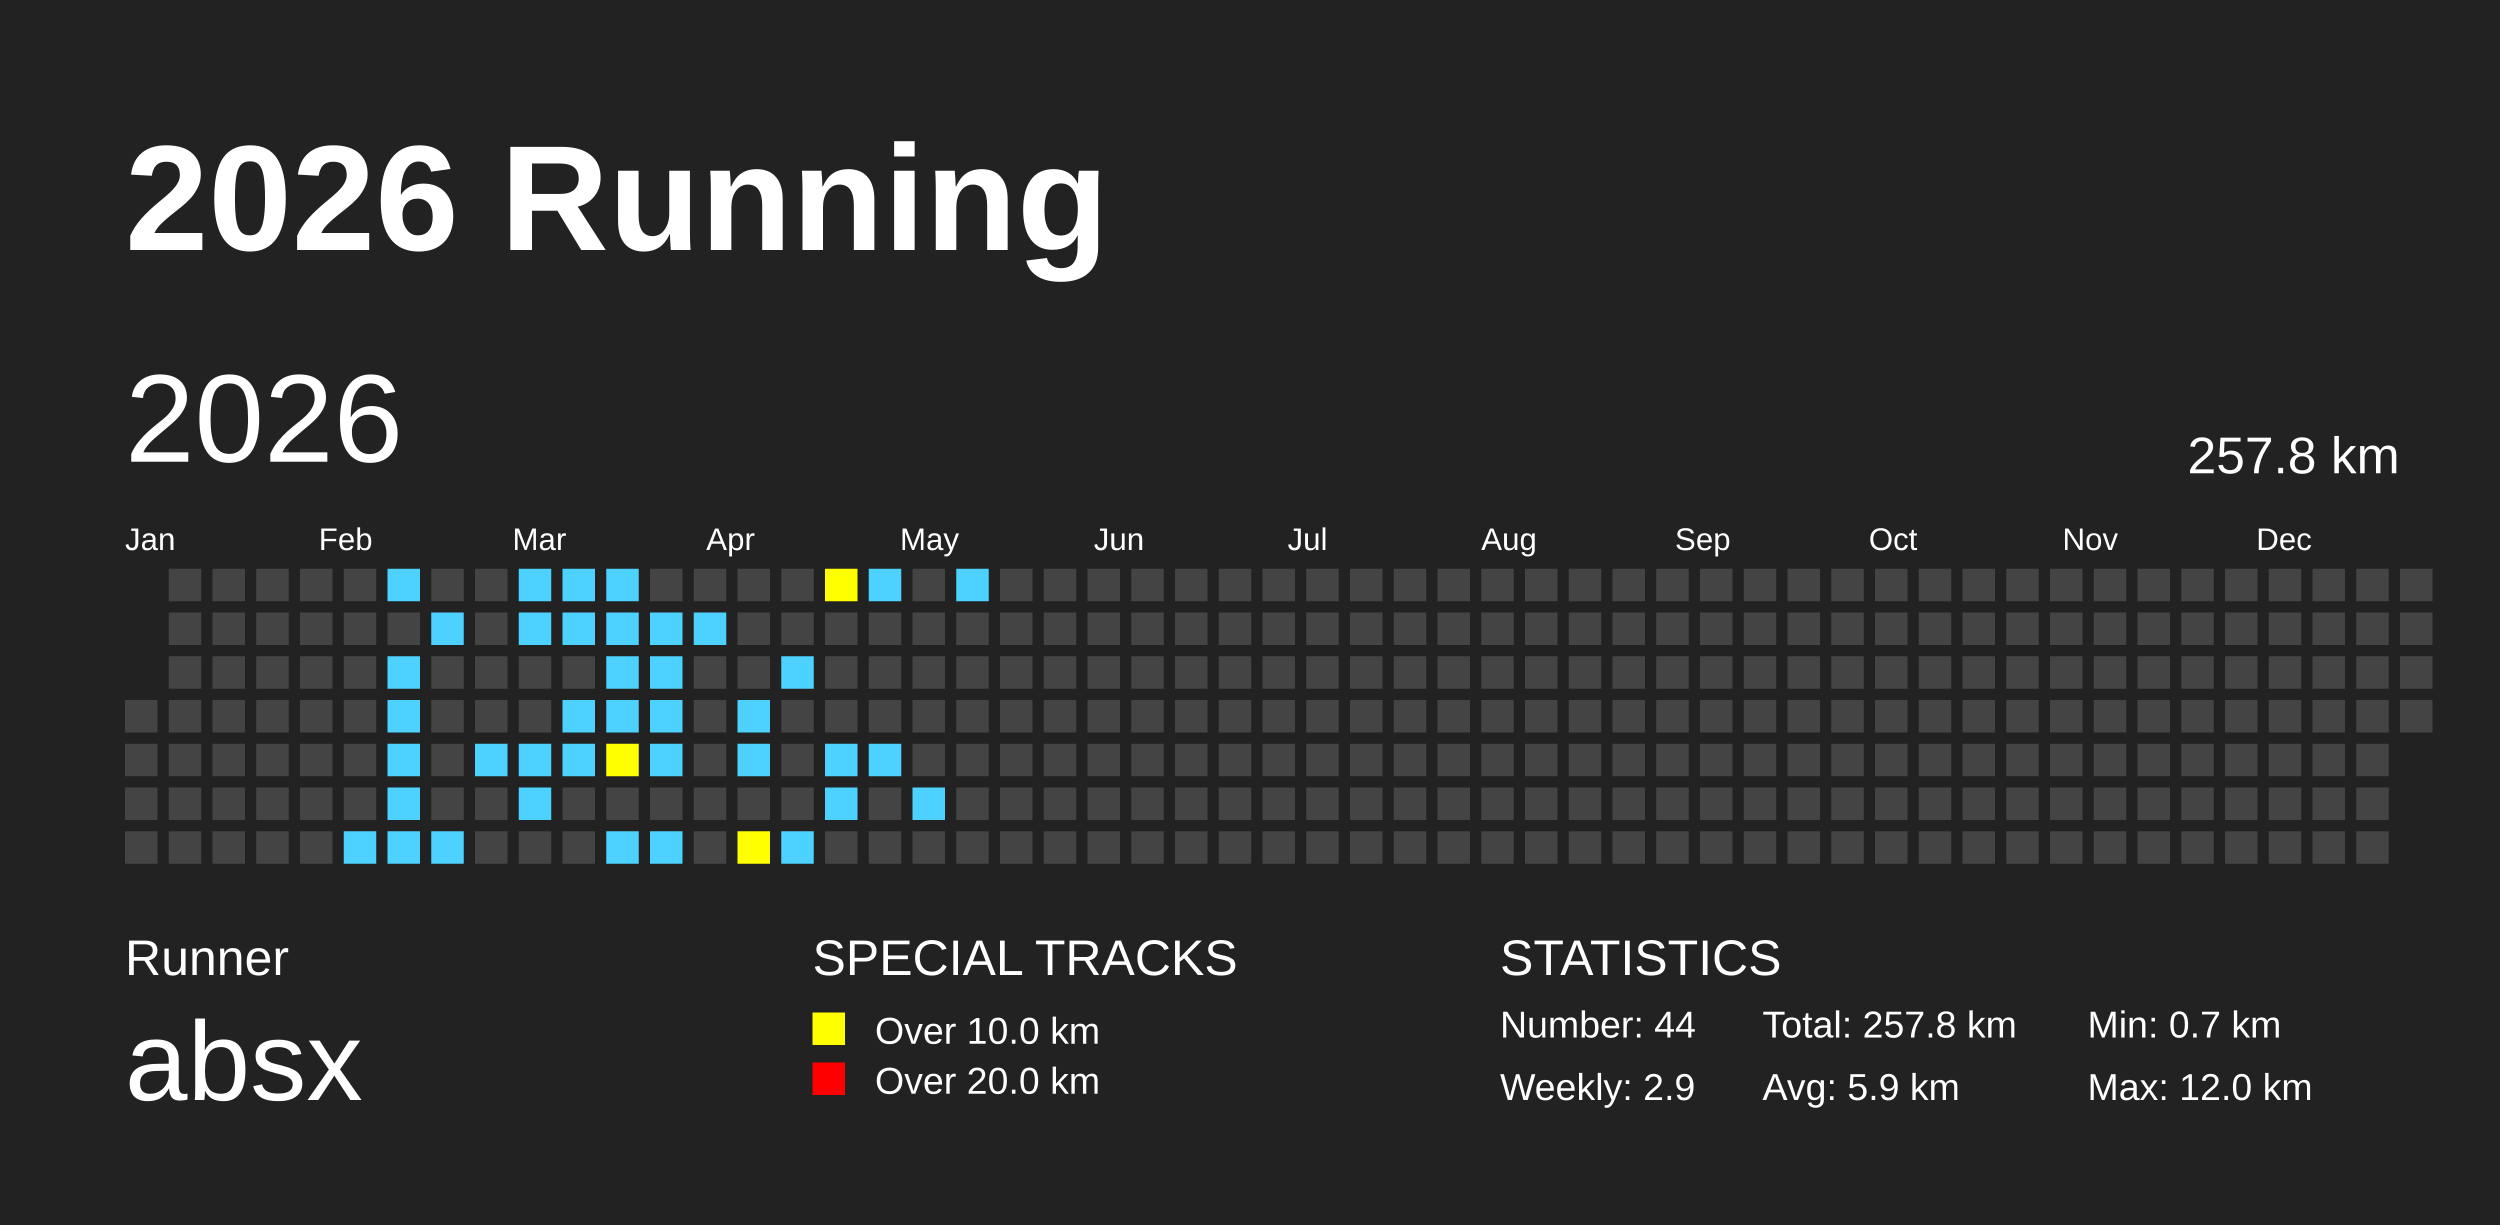
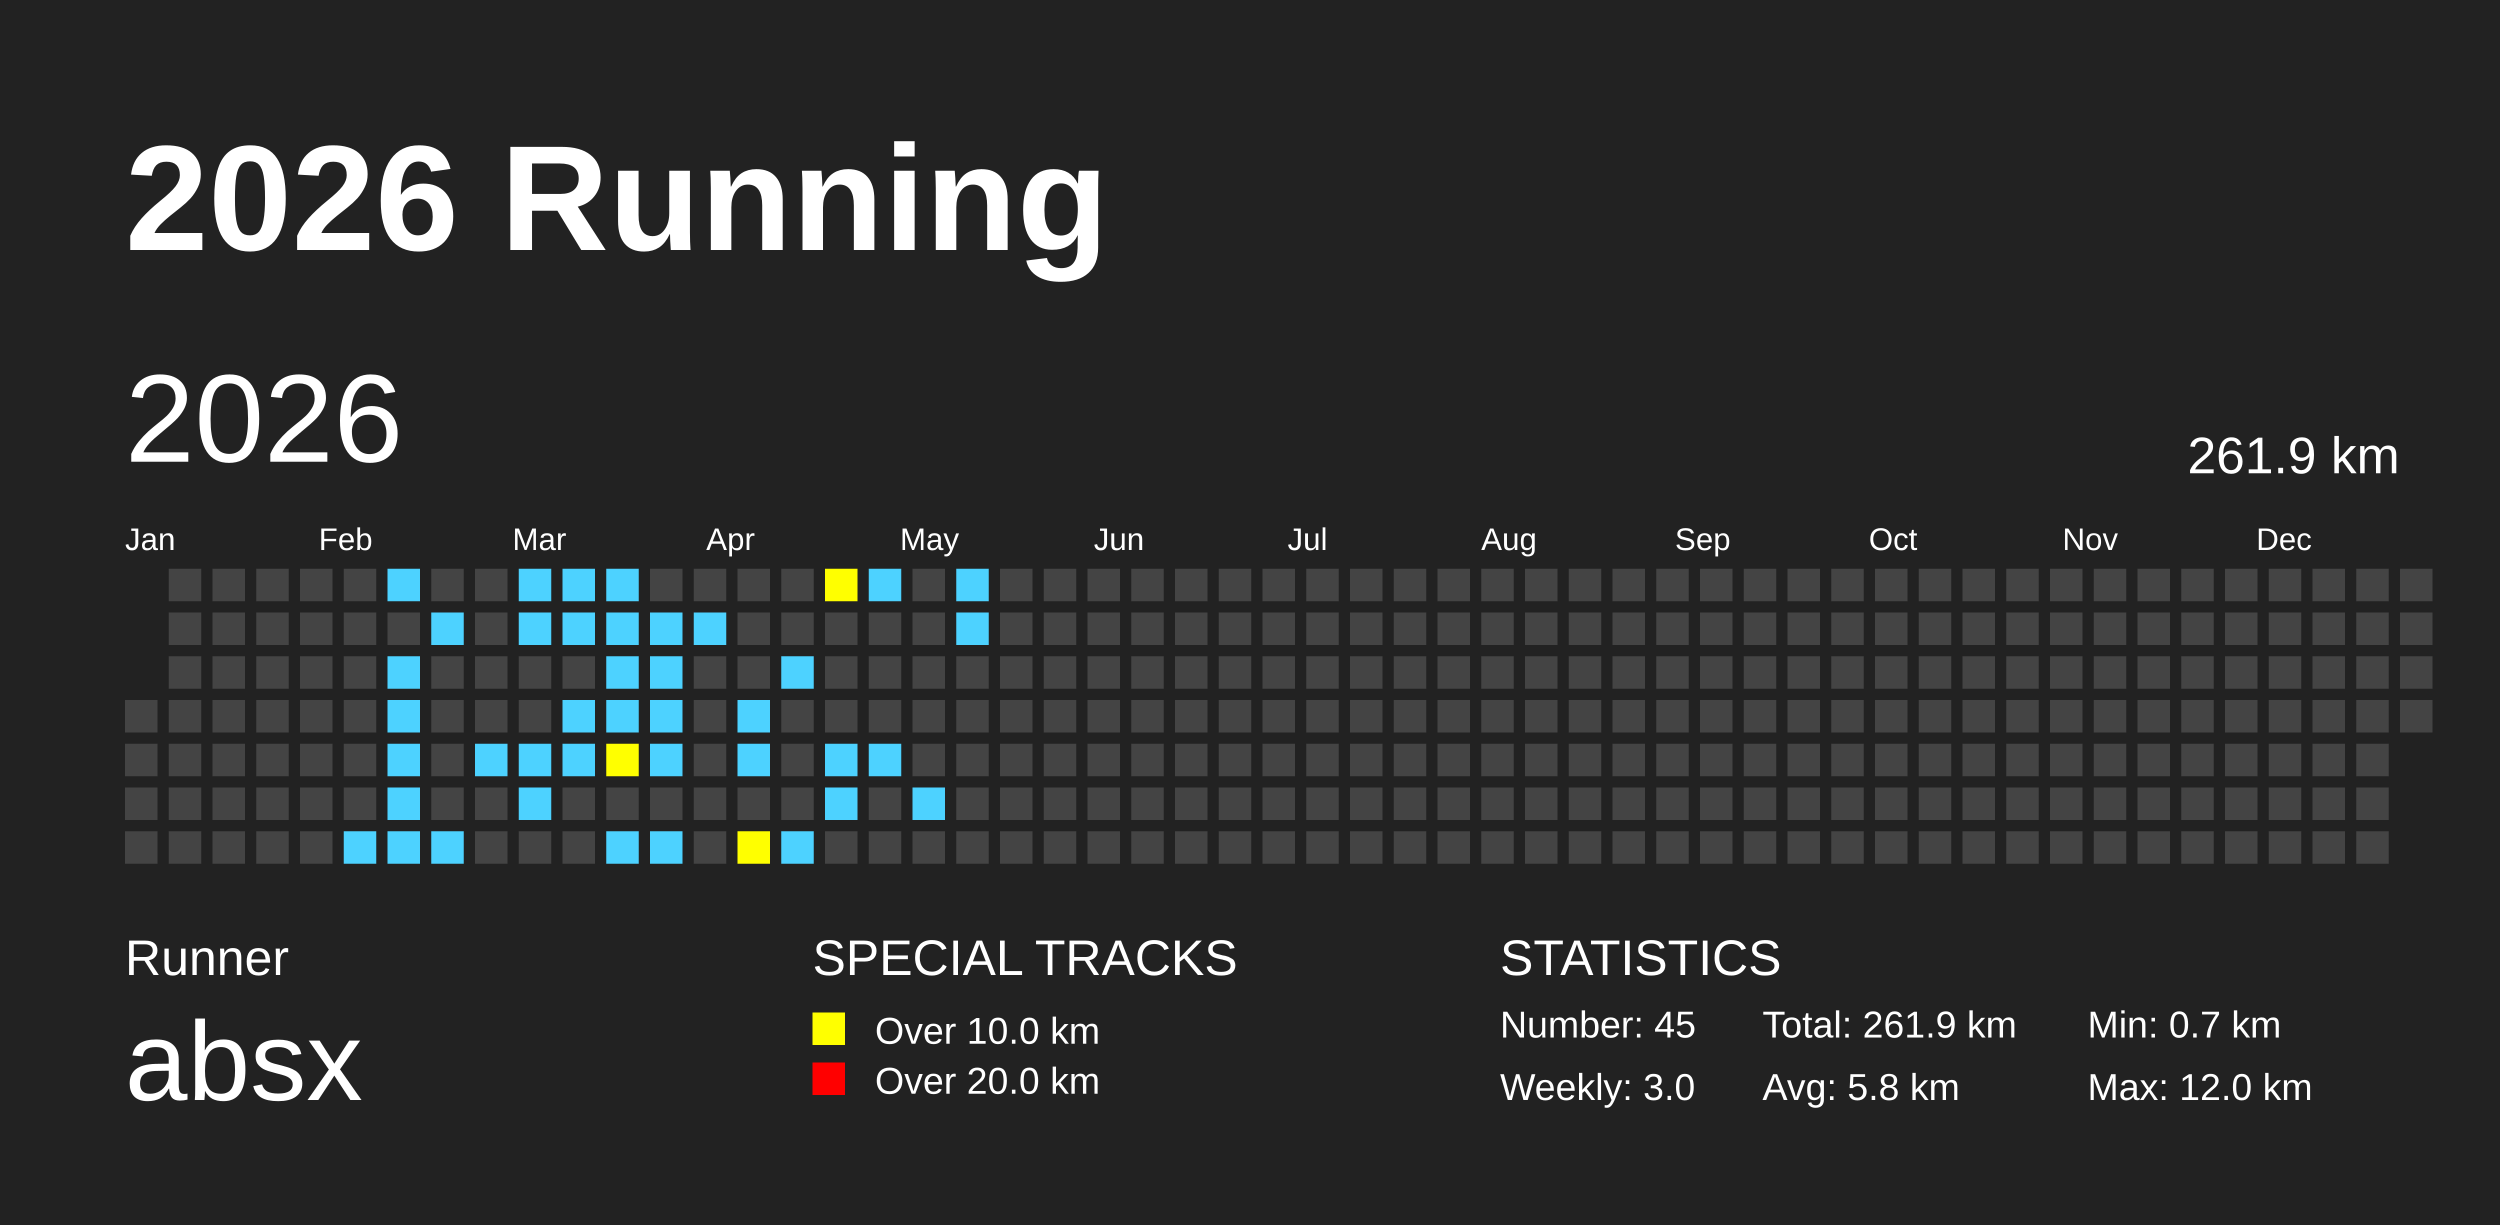
<svg xmlns="http://www.w3.org/2000/svg" baseProfile="full" height="98mm" version="1.1" viewBox="0,0,200,98" width="200mm">
  <defs />
  <rect fill="#222222" height="98" width="200" x="0" y="0" />
  <text fill="#FFFFFF" style="font-size:12px; font-family:Arial; font-weight:bold;" x="10" y="20">2026 Running</text>
  <text fill="#FFFFFF" style="font-size:4px; font-family:Arial" x="10" y="78">Runner</text>
  <text fill="#FFFFFF" style="font-size:9px; font-family:Arial" x="10" y="88">absx</text>
  <text fill="#FFFFFF" style="font-size:4px; font-family:Arial" x="65" y="78">SPECIAL TRACKS</text>
  <rect fill="yellow" height="2.6" width="2.6" x="65" y="81" />
  <text fill="#FFFFFF" style="font-size:3px; font-family:Arial" x="70" y="83.5">Over 10.0 km</text>
  <rect fill="red" height="2.6" width="2.6" x="65" y="85" />
  <text fill="#FFFFFF" style="font-size:3px; font-family:Arial" x="70" y="87.5">Over 20.0 km</text>
  <text fill="#FFFFFF" style="font-size:4px; font-family:Arial" x="120" y="78">STATISTICS</text>
-   <text fill="#FFFFFF" style="font-size:3px; font-family:Arial" x="120" y="83">Number: 44</text>
-   <text fill="#FFFFFF" style="font-size:3px; font-family:Arial" x="120" y="88">Weekly: 2.9</text>
-   <text fill="#FFFFFF" style="font-size:3px; font-family:Arial" x="141" y="83">Total: 257.8 km</text>
-   <text fill="#FFFFFF" style="font-size:3px; font-family:Arial" x="141" y="88">Avg: 5.9 km</text>
+   <text fill="#FFFFFF" style="font-size:3px; font-family:Arial" x="120" y="83">Number: 45</text>
+   <text fill="#FFFFFF" style="font-size:3px; font-family:Arial" x="120" y="88">Weekly: 3.0</text>
+   <text fill="#FFFFFF" style="font-size:3px; font-family:Arial" x="141" y="83">Total: 261.9 km</text>
+   <text fill="#FFFFFF" style="font-size:3px; font-family:Arial" x="141" y="88">Avg: 5.8 km</text>
  <text fill="#FFFFFF" style="font-size:3px; font-family:Arial" x="167" y="83">Min: 0.7 km</text>
  <text fill="#FFFFFF" style="font-size:3px; font-family:Arial" x="167" y="88">Max: 12.0 km</text>
  <text dominant-baseline="hanging" fill="#FFFFFF" style="font-size:10.0px; font-family:Arial;" x="10" y="30">2026</text>
-   <text dominant-baseline="hanging" fill="#FFFFFF" style="font-size:4.125px; font-family:Arial;" x="175" y="35">257.8 km</text>
+   <text dominant-baseline="hanging" fill="#FFFFFF" style="font-size:4.125px; font-family:Arial;" x="175" y="35">261.9 km</text>
  <text fill="#FFFFFF" style="font-size:2.5px; font-family:Arial" x="10.0" y="44">Jan</text>
  <text fill="#FFFFFF" style="font-size:2.5px; font-family:Arial" x="25.5" y="44">Feb</text>
  <text fill="#FFFFFF" style="font-size:2.5px; font-family:Arial" x="41.0" y="44">Mar</text>
  <text fill="#FFFFFF" style="font-size:2.5px; font-family:Arial" x="56.5" y="44">Apr</text>
  <text fill="#FFFFFF" style="font-size:2.5px; font-family:Arial" x="72.0" y="44">May</text>
  <text fill="#FFFFFF" style="font-size:2.5px; font-family:Arial" x="87.5" y="44">Jun</text>
  <text fill="#FFFFFF" style="font-size:2.5px; font-family:Arial" x="103.0" y="44">Jul</text>
  <text fill="#FFFFFF" style="font-size:2.5px; font-family:Arial" x="118.5" y="44">Aug</text>
  <text fill="#FFFFFF" style="font-size:2.5px; font-family:Arial" x="134.0" y="44">Sep</text>
  <text fill="#FFFFFF" style="font-size:2.5px; font-family:Arial" x="149.5" y="44">Oct</text>
  <text fill="#FFFFFF" style="font-size:2.5px; font-family:Arial" x="165.0" y="44">Nov</text>
  <text fill="#FFFFFF" style="font-size:2.5px; font-family:Arial" x="180.5" y="44">Dec</text>
  <rect fill="#444444" height="2.6" width="2.6" x="10.0" y="56.0" />
  <rect fill="#444444" height="2.6" width="2.6" x="10.0" y="59.5" />
  <rect fill="#444444" height="2.6" width="2.6" x="10.0" y="63.0" />
  <rect fill="#444444" height="2.6" width="2.6" x="10.0" y="66.5" />
  <rect fill="#444444" height="2.6" width="2.6" x="13.5" y="45.5" />
  <rect fill="#444444" height="2.6" width="2.6" x="13.5" y="49.0" />
  <rect fill="#444444" height="2.6" width="2.6" x="13.5" y="52.5" />
  <rect fill="#444444" height="2.6" width="2.6" x="13.5" y="56.0" />
  <rect fill="#444444" height="2.6" width="2.6" x="13.5" y="59.5" />
  <rect fill="#444444" height="2.6" width="2.6" x="13.5" y="63.0" />
  <rect fill="#444444" height="2.6" width="2.6" x="13.5" y="66.5" />
  <rect fill="#444444" height="2.6" width="2.6" x="17.0" y="45.5" />
  <rect fill="#444444" height="2.6" width="2.6" x="17.0" y="49.0" />
  <rect fill="#444444" height="2.6" width="2.6" x="17.0" y="52.5" />
  <rect fill="#444444" height="2.6" width="2.6" x="17.0" y="56.0" />
  <rect fill="#444444" height="2.6" width="2.6" x="17.0" y="59.5" />
  <rect fill="#444444" height="2.6" width="2.6" x="17.0" y="63.0" />
  <rect fill="#444444" height="2.6" width="2.6" x="17.0" y="66.5" />
  <rect fill="#444444" height="2.6" width="2.6" x="20.5" y="45.5" />
  <rect fill="#444444" height="2.6" width="2.6" x="20.5" y="49.0" />
  <rect fill="#444444" height="2.6" width="2.6" x="20.5" y="52.5" />
  <rect fill="#444444" height="2.6" width="2.6" x="20.5" y="56.0" />
  <rect fill="#444444" height="2.6" width="2.6" x="20.5" y="59.5" />
  <rect fill="#444444" height="2.6" width="2.6" x="20.5" y="63.0" />
  <rect fill="#444444" height="2.6" width="2.6" x="20.5" y="66.5" />
  <rect fill="#444444" height="2.6" width="2.6" x="24.0" y="45.5" />
  <rect fill="#444444" height="2.6" width="2.6" x="24.0" y="49.0" />
  <rect fill="#444444" height="2.6" width="2.6" x="24.0" y="52.5" />
  <rect fill="#444444" height="2.6" width="2.6" x="24.0" y="56.0" />
  <rect fill="#444444" height="2.6" width="2.6" x="24.0" y="59.5" />
  <rect fill="#444444" height="2.6" width="2.6" x="24.0" y="63.0" />
  <rect fill="#444444" height="2.6" width="2.6" x="24.0" y="66.5" />
  <rect fill="#444444" height="2.6" width="2.6" x="27.5" y="45.5" />
  <rect fill="#444444" height="2.6" width="2.6" x="27.5" y="49.0" />
  <rect fill="#444444" height="2.6" width="2.6" x="27.5" y="52.5" />
  <rect fill="#444444" height="2.6" width="2.6" x="27.5" y="56.0" />
  <rect fill="#444444" height="2.6" width="2.6" x="27.5" y="59.5" />
  <rect fill="#444444" height="2.6" width="2.6" x="27.5" y="63.0" />
  <rect fill="#4DD2FF" height="2.6" width="2.6" x="27.5" y="66.5" />
  <rect fill="#4DD2FF" height="2.6" width="2.6" x="31.0" y="45.5" />
  <rect fill="#444444" height="2.6" width="2.6" x="31.0" y="49.0" />
  <rect fill="#4DD2FF" height="2.6" width="2.6" x="31.0" y="52.5" />
  <rect fill="#4DD2FF" height="2.6" width="2.6" x="31.0" y="56.0" />
  <rect fill="#4DD2FF" height="2.6" width="2.6" x="31.0" y="59.5" />
  <rect fill="#4DD2FF" height="2.6" width="2.6" x="31.0" y="63.0" />
  <rect fill="#4DD2FF" height="2.6" width="2.6" x="31.0" y="66.5" />
  <rect fill="#444444" height="2.6" width="2.6" x="34.5" y="45.5" />
  <rect fill="#4DD2FF" height="2.6" width="2.6" x="34.5" y="49.0" />
  <rect fill="#444444" height="2.6" width="2.6" x="34.5" y="52.5" />
  <rect fill="#444444" height="2.6" width="2.6" x="34.5" y="56.0" />
  <rect fill="#444444" height="2.6" width="2.6" x="34.5" y="59.5" />
  <rect fill="#444444" height="2.6" width="2.6" x="34.5" y="63.0" />
  <rect fill="#4DD2FF" height="2.6" width="2.6" x="34.5" y="66.5" />
  <rect fill="#444444" height="2.6" width="2.6" x="38.0" y="45.5" />
  <rect fill="#444444" height="2.6" width="2.6" x="38.0" y="49.0" />
  <rect fill="#444444" height="2.6" width="2.6" x="38.0" y="52.5" />
  <rect fill="#444444" height="2.6" width="2.6" x="38.0" y="56.0" />
  <rect fill="#4DD2FF" height="2.6" width="2.6" x="38.0" y="59.5" />
  <rect fill="#444444" height="2.6" width="2.6" x="38.0" y="63.0" />
  <rect fill="#444444" height="2.6" width="2.6" x="38.0" y="66.5" />
  <rect fill="#4DD2FF" height="2.6" width="2.6" x="41.5" y="45.5" />
  <rect fill="#4DD2FF" height="2.6" width="2.6" x="41.5" y="49.0" />
  <rect fill="#444444" height="2.6" width="2.6" x="41.5" y="52.5" />
  <rect fill="#444444" height="2.6" width="2.6" x="41.5" y="56.0" />
  <rect fill="#4DD2FF" height="2.6" width="2.6" x="41.5" y="59.5" />
  <rect fill="#4DD2FF" height="2.6" width="2.6" x="41.5" y="63.0" />
  <rect fill="#444444" height="2.6" width="2.6" x="41.5" y="66.5" />
  <rect fill="#4DD2FF" height="2.6" width="2.6" x="45.0" y="45.5" />
  <rect fill="#4DD2FF" height="2.6" width="2.6" x="45.0" y="49.0" />
  <rect fill="#444444" height="2.6" width="2.6" x="45.0" y="52.5" />
  <rect fill="#4DD2FF" height="2.6" width="2.6" x="45.0" y="56.0" />
  <rect fill="#4DD2FF" height="2.6" width="2.6" x="45.0" y="59.5" />
  <rect fill="#444444" height="2.6" width="2.6" x="45.0" y="63.0" />
  <rect fill="#444444" height="2.6" width="2.6" x="45.0" y="66.5" />
  <rect fill="#4DD2FF" height="2.6" width="2.6" x="48.5" y="45.5" />
  <rect fill="#4DD2FF" height="2.6" width="2.6" x="48.5" y="49.0" />
  <rect fill="#4DD2FF" height="2.6" width="2.6" x="48.5" y="52.5" />
  <rect fill="#4DD2FF" height="2.6" width="2.6" x="48.5" y="56.0" />
  <rect fill="yellow" height="2.6" width="2.6" x="48.5" y="59.5" />
  <rect fill="#444444" height="2.6" width="2.6" x="48.5" y="63.0" />
  <rect fill="#4DD2FF" height="2.6" width="2.6" x="48.5" y="66.5" />
  <rect fill="#444444" height="2.6" width="2.6" x="52.0" y="45.5" />
  <rect fill="#4DD2FF" height="2.6" width="2.6" x="52.0" y="49.0" />
  <rect fill="#4DD2FF" height="2.6" width="2.6" x="52.0" y="52.5" />
  <rect fill="#4DD2FF" height="2.6" width="2.6" x="52.0" y="56.0" />
  <rect fill="#4DD2FF" height="2.6" width="2.6" x="52.0" y="59.5" />
  <rect fill="#444444" height="2.6" width="2.6" x="52.0" y="63.0" />
  <rect fill="#4DD2FF" height="2.6" width="2.6" x="52.0" y="66.5" />
  <rect fill="#444444" height="2.6" width="2.6" x="55.5" y="45.5" />
  <rect fill="#4DD2FF" height="2.6" width="2.6" x="55.5" y="49.0" />
  <rect fill="#444444" height="2.6" width="2.6" x="55.5" y="52.5" />
  <rect fill="#444444" height="2.6" width="2.6" x="55.5" y="56.0" />
  <rect fill="#444444" height="2.6" width="2.6" x="55.5" y="59.5" />
  <rect fill="#444444" height="2.6" width="2.6" x="55.5" y="63.0" />
  <rect fill="#444444" height="2.6" width="2.6" x="55.5" y="66.5" />
  <rect fill="#444444" height="2.6" width="2.6" x="59.0" y="45.5" />
  <rect fill="#444444" height="2.6" width="2.6" x="59.0" y="49.0" />
  <rect fill="#444444" height="2.6" width="2.6" x="59.0" y="52.5" />
  <rect fill="#4DD2FF" height="2.6" width="2.6" x="59.0" y="56.0" />
  <rect fill="#4DD2FF" height="2.6" width="2.6" x="59.0" y="59.5" />
  <rect fill="#444444" height="2.6" width="2.6" x="59.0" y="63.0" />
  <rect fill="yellow" height="2.6" width="2.6" x="59.0" y="66.5" />
  <rect fill="#444444" height="2.6" width="2.6" x="62.5" y="45.5" />
  <rect fill="#444444" height="2.6" width="2.6" x="62.5" y="49.0" />
  <rect fill="#4DD2FF" height="2.6" width="2.6" x="62.5" y="52.5" />
  <rect fill="#444444" height="2.6" width="2.6" x="62.5" y="56.0" />
  <rect fill="#444444" height="2.6" width="2.6" x="62.5" y="59.5" />
  <rect fill="#444444" height="2.6" width="2.6" x="62.5" y="63.0" />
  <rect fill="#4DD2FF" height="2.6" width="2.6" x="62.5" y="66.5" />
  <rect fill="yellow" height="2.6" width="2.6" x="66.0" y="45.5" />
  <rect fill="#444444" height="2.6" width="2.6" x="66.0" y="49.0" />
  <rect fill="#444444" height="2.6" width="2.6" x="66.0" y="52.5" />
  <rect fill="#444444" height="2.6" width="2.6" x="66.0" y="56.0" />
  <rect fill="#4DD2FF" height="2.6" width="2.6" x="66.0" y="59.5" />
  <rect fill="#4DD2FF" height="2.6" width="2.6" x="66.0" y="63.0" />
  <rect fill="#444444" height="2.6" width="2.6" x="66.0" y="66.5" />
  <rect fill="#4DD2FF" height="2.6" width="2.6" x="69.5" y="45.5" />
  <rect fill="#444444" height="2.6" width="2.6" x="69.5" y="49.0" />
  <rect fill="#444444" height="2.6" width="2.6" x="69.5" y="52.5" />
  <rect fill="#444444" height="2.6" width="2.6" x="69.5" y="56.0" />
  <rect fill="#4DD2FF" height="2.6" width="2.6" x="69.5" y="59.5" />
  <rect fill="#444444" height="2.6" width="2.6" x="69.5" y="63.0" />
  <rect fill="#444444" height="2.6" width="2.6" x="69.5" y="66.5" />
  <rect fill="#444444" height="2.6" width="2.6" x="73.0" y="45.5" />
  <rect fill="#444444" height="2.6" width="2.6" x="73.0" y="49.0" />
  <rect fill="#444444" height="2.6" width="2.6" x="73.0" y="52.5" />
  <rect fill="#444444" height="2.6" width="2.6" x="73.0" y="56.0" />
  <rect fill="#444444" height="2.6" width="2.6" x="73.0" y="59.5" />
  <rect fill="#4DD2FF" height="2.6" width="2.6" x="73.0" y="63.0" />
  <rect fill="#444444" height="2.6" width="2.6" x="73.0" y="66.5" />
  <rect fill="#4DD2FF" height="2.6" width="2.6" x="76.5" y="45.5" />
-   <rect fill="#444444" height="2.6" width="2.6" x="76.5" y="49.0" />
+   <rect fill="#4DD2FF" height="2.6" width="2.6" x="76.5" y="49.0" />
  <rect fill="#444444" height="2.6" width="2.6" x="76.5" y="52.5" />
  <rect fill="#444444" height="2.6" width="2.6" x="76.5" y="56.0" />
  <rect fill="#444444" height="2.6" width="2.6" x="76.5" y="59.5" />
  <rect fill="#444444" height="2.6" width="2.6" x="76.5" y="63.0" />
  <rect fill="#444444" height="2.6" width="2.6" x="76.5" y="66.5" />
  <rect fill="#444444" height="2.6" width="2.6" x="80.0" y="45.5" />
  <rect fill="#444444" height="2.6" width="2.6" x="80.0" y="49.0" />
  <rect fill="#444444" height="2.6" width="2.6" x="80.0" y="52.5" />
  <rect fill="#444444" height="2.6" width="2.6" x="80.0" y="56.0" />
  <rect fill="#444444" height="2.6" width="2.6" x="80.0" y="59.5" />
  <rect fill="#444444" height="2.6" width="2.6" x="80.0" y="63.0" />
  <rect fill="#444444" height="2.6" width="2.6" x="80.0" y="66.5" />
  <rect fill="#444444" height="2.6" width="2.6" x="83.5" y="45.5" />
  <rect fill="#444444" height="2.6" width="2.6" x="83.5" y="49.0" />
  <rect fill="#444444" height="2.6" width="2.6" x="83.5" y="52.5" />
  <rect fill="#444444" height="2.6" width="2.6" x="83.5" y="56.0" />
  <rect fill="#444444" height="2.6" width="2.6" x="83.5" y="59.5" />
  <rect fill="#444444" height="2.6" width="2.6" x="83.5" y="63.0" />
  <rect fill="#444444" height="2.6" width="2.6" x="83.5" y="66.5" />
  <rect fill="#444444" height="2.6" width="2.6" x="87.0" y="45.5" />
  <rect fill="#444444" height="2.6" width="2.6" x="87.0" y="49.0" />
  <rect fill="#444444" height="2.6" width="2.6" x="87.0" y="52.5" />
  <rect fill="#444444" height="2.6" width="2.6" x="87.0" y="56.0" />
  <rect fill="#444444" height="2.6" width="2.6" x="87.0" y="59.5" />
  <rect fill="#444444" height="2.6" width="2.6" x="87.0" y="63.0" />
  <rect fill="#444444" height="2.6" width="2.6" x="87.0" y="66.5" />
  <rect fill="#444444" height="2.6" width="2.6" x="90.5" y="45.5" />
  <rect fill="#444444" height="2.6" width="2.6" x="90.5" y="49.0" />
  <rect fill="#444444" height="2.6" width="2.6" x="90.5" y="52.5" />
  <rect fill="#444444" height="2.6" width="2.6" x="90.5" y="56.0" />
  <rect fill="#444444" height="2.6" width="2.6" x="90.5" y="59.5" />
  <rect fill="#444444" height="2.6" width="2.6" x="90.5" y="63.0" />
  <rect fill="#444444" height="2.6" width="2.6" x="90.5" y="66.5" />
  <rect fill="#444444" height="2.6" width="2.6" x="94.0" y="45.5" />
  <rect fill="#444444" height="2.6" width="2.6" x="94.0" y="49.0" />
  <rect fill="#444444" height="2.6" width="2.6" x="94.0" y="52.5" />
  <rect fill="#444444" height="2.6" width="2.6" x="94.0" y="56.0" />
  <rect fill="#444444" height="2.6" width="2.6" x="94.0" y="59.5" />
  <rect fill="#444444" height="2.6" width="2.6" x="94.0" y="63.0" />
  <rect fill="#444444" height="2.6" width="2.6" x="94.0" y="66.5" />
  <rect fill="#444444" height="2.6" width="2.6" x="97.5" y="45.5" />
  <rect fill="#444444" height="2.6" width="2.6" x="97.5" y="49.0" />
  <rect fill="#444444" height="2.6" width="2.6" x="97.5" y="52.5" />
  <rect fill="#444444" height="2.6" width="2.6" x="97.5" y="56.0" />
  <rect fill="#444444" height="2.6" width="2.6" x="97.5" y="59.5" />
  <rect fill="#444444" height="2.6" width="2.6" x="97.5" y="63.0" />
  <rect fill="#444444" height="2.6" width="2.6" x="97.5" y="66.5" />
  <rect fill="#444444" height="2.6" width="2.6" x="101.0" y="45.5" />
  <rect fill="#444444" height="2.6" width="2.6" x="101.0" y="49.0" />
  <rect fill="#444444" height="2.6" width="2.6" x="101.0" y="52.5" />
  <rect fill="#444444" height="2.6" width="2.6" x="101.0" y="56.0" />
  <rect fill="#444444" height="2.6" width="2.6" x="101.0" y="59.5" />
  <rect fill="#444444" height="2.6" width="2.6" x="101.0" y="63.0" />
  <rect fill="#444444" height="2.6" width="2.6" x="101.0" y="66.5" />
  <rect fill="#444444" height="2.6" width="2.6" x="104.5" y="45.5" />
  <rect fill="#444444" height="2.6" width="2.6" x="104.5" y="49.0" />
  <rect fill="#444444" height="2.6" width="2.6" x="104.5" y="52.5" />
  <rect fill="#444444" height="2.6" width="2.6" x="104.5" y="56.0" />
  <rect fill="#444444" height="2.6" width="2.6" x="104.5" y="59.5" />
  <rect fill="#444444" height="2.6" width="2.6" x="104.5" y="63.0" />
  <rect fill="#444444" height="2.6" width="2.6" x="104.5" y="66.5" />
  <rect fill="#444444" height="2.6" width="2.6" x="108.0" y="45.5" />
  <rect fill="#444444" height="2.6" width="2.6" x="108.0" y="49.0" />
  <rect fill="#444444" height="2.6" width="2.6" x="108.0" y="52.5" />
  <rect fill="#444444" height="2.6" width="2.6" x="108.0" y="56.0" />
  <rect fill="#444444" height="2.6" width="2.6" x="108.0" y="59.5" />
  <rect fill="#444444" height="2.6" width="2.6" x="108.0" y="63.0" />
  <rect fill="#444444" height="2.6" width="2.6" x="108.0" y="66.5" />
  <rect fill="#444444" height="2.6" width="2.6" x="111.5" y="45.5" />
  <rect fill="#444444" height="2.6" width="2.6" x="111.5" y="49.0" />
  <rect fill="#444444" height="2.6" width="2.6" x="111.5" y="52.5" />
  <rect fill="#444444" height="2.6" width="2.6" x="111.5" y="56.0" />
  <rect fill="#444444" height="2.6" width="2.6" x="111.5" y="59.5" />
  <rect fill="#444444" height="2.6" width="2.6" x="111.5" y="63.0" />
  <rect fill="#444444" height="2.6" width="2.6" x="111.5" y="66.5" />
  <rect fill="#444444" height="2.6" width="2.6" x="115.0" y="45.5" />
  <rect fill="#444444" height="2.6" width="2.6" x="115.0" y="49.0" />
  <rect fill="#444444" height="2.6" width="2.6" x="115.0" y="52.5" />
  <rect fill="#444444" height="2.6" width="2.6" x="115.0" y="56.0" />
  <rect fill="#444444" height="2.6" width="2.6" x="115.0" y="59.5" />
  <rect fill="#444444" height="2.6" width="2.6" x="115.0" y="63.0" />
  <rect fill="#444444" height="2.6" width="2.6" x="115.0" y="66.5" />
  <rect fill="#444444" height="2.6" width="2.6" x="118.5" y="45.5" />
  <rect fill="#444444" height="2.6" width="2.6" x="118.5" y="49.0" />
  <rect fill="#444444" height="2.6" width="2.6" x="118.5" y="52.5" />
  <rect fill="#444444" height="2.6" width="2.6" x="118.5" y="56.0" />
  <rect fill="#444444" height="2.6" width="2.6" x="118.5" y="59.5" />
  <rect fill="#444444" height="2.6" width="2.6" x="118.5" y="63.0" />
  <rect fill="#444444" height="2.6" width="2.6" x="118.5" y="66.5" />
  <rect fill="#444444" height="2.6" width="2.6" x="122.0" y="45.5" />
  <rect fill="#444444" height="2.6" width="2.6" x="122.0" y="49.0" />
  <rect fill="#444444" height="2.6" width="2.6" x="122.0" y="52.5" />
  <rect fill="#444444" height="2.6" width="2.6" x="122.0" y="56.0" />
  <rect fill="#444444" height="2.6" width="2.6" x="122.0" y="59.5" />
  <rect fill="#444444" height="2.6" width="2.6" x="122.0" y="63.0" />
  <rect fill="#444444" height="2.6" width="2.6" x="122.0" y="66.5" />
  <rect fill="#444444" height="2.6" width="2.6" x="125.5" y="45.5" />
  <rect fill="#444444" height="2.6" width="2.6" x="125.5" y="49.0" />
  <rect fill="#444444" height="2.6" width="2.6" x="125.5" y="52.5" />
  <rect fill="#444444" height="2.6" width="2.6" x="125.5" y="56.0" />
  <rect fill="#444444" height="2.6" width="2.6" x="125.5" y="59.5" />
  <rect fill="#444444" height="2.6" width="2.6" x="125.5" y="63.0" />
  <rect fill="#444444" height="2.6" width="2.6" x="125.5" y="66.5" />
  <rect fill="#444444" height="2.6" width="2.6" x="129.0" y="45.5" />
  <rect fill="#444444" height="2.6" width="2.6" x="129.0" y="49.0" />
  <rect fill="#444444" height="2.6" width="2.6" x="129.0" y="52.5" />
  <rect fill="#444444" height="2.6" width="2.6" x="129.0" y="56.0" />
  <rect fill="#444444" height="2.6" width="2.6" x="129.0" y="59.5" />
  <rect fill="#444444" height="2.6" width="2.6" x="129.0" y="63.0" />
  <rect fill="#444444" height="2.6" width="2.6" x="129.0" y="66.5" />
  <rect fill="#444444" height="2.6" width="2.6" x="132.5" y="45.5" />
  <rect fill="#444444" height="2.6" width="2.6" x="132.5" y="49.0" />
  <rect fill="#444444" height="2.6" width="2.6" x="132.5" y="52.5" />
  <rect fill="#444444" height="2.6" width="2.6" x="132.5" y="56.0" />
  <rect fill="#444444" height="2.6" width="2.6" x="132.5" y="59.5" />
  <rect fill="#444444" height="2.6" width="2.6" x="132.5" y="63.0" />
  <rect fill="#444444" height="2.6" width="2.6" x="132.5" y="66.5" />
  <rect fill="#444444" height="2.6" width="2.6" x="136.0" y="45.5" />
  <rect fill="#444444" height="2.6" width="2.6" x="136.0" y="49.0" />
  <rect fill="#444444" height="2.6" width="2.6" x="136.0" y="52.5" />
  <rect fill="#444444" height="2.6" width="2.6" x="136.0" y="56.0" />
  <rect fill="#444444" height="2.6" width="2.6" x="136.0" y="59.5" />
  <rect fill="#444444" height="2.6" width="2.6" x="136.0" y="63.0" />
  <rect fill="#444444" height="2.6" width="2.6" x="136.0" y="66.5" />
  <rect fill="#444444" height="2.6" width="2.6" x="139.5" y="45.5" />
  <rect fill="#444444" height="2.6" width="2.6" x="139.5" y="49.0" />
  <rect fill="#444444" height="2.6" width="2.6" x="139.5" y="52.5" />
  <rect fill="#444444" height="2.6" width="2.6" x="139.5" y="56.0" />
  <rect fill="#444444" height="2.6" width="2.6" x="139.5" y="59.5" />
  <rect fill="#444444" height="2.6" width="2.6" x="139.5" y="63.0" />
  <rect fill="#444444" height="2.6" width="2.6" x="139.5" y="66.5" />
  <rect fill="#444444" height="2.6" width="2.6" x="143.0" y="45.5" />
  <rect fill="#444444" height="2.6" width="2.6" x="143.0" y="49.0" />
  <rect fill="#444444" height="2.6" width="2.6" x="143.0" y="52.5" />
  <rect fill="#444444" height="2.6" width="2.6" x="143.0" y="56.0" />
  <rect fill="#444444" height="2.6" width="2.6" x="143.0" y="59.5" />
  <rect fill="#444444" height="2.6" width="2.6" x="143.0" y="63.0" />
  <rect fill="#444444" height="2.6" width="2.6" x="143.0" y="66.5" />
  <rect fill="#444444" height="2.6" width="2.6" x="146.5" y="45.5" />
  <rect fill="#444444" height="2.6" width="2.6" x="146.5" y="49.0" />
  <rect fill="#444444" height="2.6" width="2.6" x="146.5" y="52.5" />
  <rect fill="#444444" height="2.6" width="2.6" x="146.5" y="56.0" />
  <rect fill="#444444" height="2.6" width="2.6" x="146.5" y="59.5" />
  <rect fill="#444444" height="2.6" width="2.6" x="146.5" y="63.0" />
  <rect fill="#444444" height="2.6" width="2.6" x="146.5" y="66.5" />
  <rect fill="#444444" height="2.6" width="2.6" x="150.0" y="45.5" />
  <rect fill="#444444" height="2.6" width="2.6" x="150.0" y="49.0" />
  <rect fill="#444444" height="2.6" width="2.6" x="150.0" y="52.5" />
  <rect fill="#444444" height="2.6" width="2.6" x="150.0" y="56.0" />
  <rect fill="#444444" height="2.6" width="2.6" x="150.0" y="59.5" />
  <rect fill="#444444" height="2.6" width="2.6" x="150.0" y="63.0" />
  <rect fill="#444444" height="2.6" width="2.6" x="150.0" y="66.5" />
  <rect fill="#444444" height="2.6" width="2.6" x="153.5" y="45.5" />
  <rect fill="#444444" height="2.6" width="2.6" x="153.5" y="49.0" />
  <rect fill="#444444" height="2.6" width="2.6" x="153.5" y="52.5" />
  <rect fill="#444444" height="2.6" width="2.6" x="153.5" y="56.0" />
  <rect fill="#444444" height="2.6" width="2.6" x="153.5" y="59.5" />
  <rect fill="#444444" height="2.6" width="2.6" x="153.5" y="63.0" />
  <rect fill="#444444" height="2.6" width="2.6" x="153.5" y="66.5" />
  <rect fill="#444444" height="2.6" width="2.6" x="157.0" y="45.5" />
  <rect fill="#444444" height="2.6" width="2.6" x="157.0" y="49.0" />
  <rect fill="#444444" height="2.6" width="2.6" x="157.0" y="52.5" />
  <rect fill="#444444" height="2.6" width="2.6" x="157.0" y="56.0" />
  <rect fill="#444444" height="2.6" width="2.6" x="157.0" y="59.5" />
  <rect fill="#444444" height="2.6" width="2.6" x="157.0" y="63.0" />
  <rect fill="#444444" height="2.6" width="2.6" x="157.0" y="66.5" />
  <rect fill="#444444" height="2.6" width="2.6" x="160.5" y="45.5" />
  <rect fill="#444444" height="2.6" width="2.6" x="160.5" y="49.0" />
  <rect fill="#444444" height="2.6" width="2.6" x="160.5" y="52.5" />
  <rect fill="#444444" height="2.6" width="2.6" x="160.5" y="56.0" />
  <rect fill="#444444" height="2.6" width="2.6" x="160.5" y="59.5" />
  <rect fill="#444444" height="2.6" width="2.6" x="160.5" y="63.0" />
  <rect fill="#444444" height="2.6" width="2.6" x="160.5" y="66.5" />
  <rect fill="#444444" height="2.6" width="2.6" x="164.0" y="45.5" />
  <rect fill="#444444" height="2.6" width="2.6" x="164.0" y="49.0" />
  <rect fill="#444444" height="2.6" width="2.6" x="164.0" y="52.5" />
  <rect fill="#444444" height="2.6" width="2.6" x="164.0" y="56.0" />
  <rect fill="#444444" height="2.6" width="2.6" x="164.0" y="59.5" />
  <rect fill="#444444" height="2.6" width="2.6" x="164.0" y="63.0" />
  <rect fill="#444444" height="2.6" width="2.6" x="164.0" y="66.5" />
  <rect fill="#444444" height="2.6" width="2.6" x="167.5" y="45.5" />
  <rect fill="#444444" height="2.6" width="2.6" x="167.5" y="49.0" />
  <rect fill="#444444" height="2.6" width="2.6" x="167.5" y="52.5" />
  <rect fill="#444444" height="2.6" width="2.6" x="167.5" y="56.0" />
  <rect fill="#444444" height="2.6" width="2.6" x="167.5" y="59.5" />
  <rect fill="#444444" height="2.6" width="2.6" x="167.5" y="63.0" />
  <rect fill="#444444" height="2.6" width="2.6" x="167.5" y="66.5" />
  <rect fill="#444444" height="2.6" width="2.6" x="171.0" y="45.5" />
  <rect fill="#444444" height="2.6" width="2.6" x="171.0" y="49.0" />
  <rect fill="#444444" height="2.6" width="2.6" x="171.0" y="52.5" />
  <rect fill="#444444" height="2.6" width="2.6" x="171.0" y="56.0" />
  <rect fill="#444444" height="2.6" width="2.6" x="171.0" y="59.5" />
  <rect fill="#444444" height="2.6" width="2.6" x="171.0" y="63.0" />
  <rect fill="#444444" height="2.6" width="2.6" x="171.0" y="66.5" />
  <rect fill="#444444" height="2.6" width="2.6" x="174.5" y="45.5" />
  <rect fill="#444444" height="2.6" width="2.6" x="174.5" y="49.0" />
  <rect fill="#444444" height="2.6" width="2.6" x="174.5" y="52.5" />
  <rect fill="#444444" height="2.6" width="2.6" x="174.5" y="56.0" />
  <rect fill="#444444" height="2.6" width="2.6" x="174.5" y="59.5" />
  <rect fill="#444444" height="2.6" width="2.6" x="174.5" y="63.0" />
  <rect fill="#444444" height="2.6" width="2.6" x="174.5" y="66.5" />
  <rect fill="#444444" height="2.6" width="2.6" x="178.0" y="45.5" />
  <rect fill="#444444" height="2.6" width="2.6" x="178.0" y="49.0" />
  <rect fill="#444444" height="2.6" width="2.6" x="178.0" y="52.5" />
  <rect fill="#444444" height="2.6" width="2.6" x="178.0" y="56.0" />
  <rect fill="#444444" height="2.6" width="2.6" x="178.0" y="59.5" />
  <rect fill="#444444" height="2.6" width="2.6" x="178.0" y="63.0" />
  <rect fill="#444444" height="2.6" width="2.6" x="178.0" y="66.5" />
  <rect fill="#444444" height="2.6" width="2.6" x="181.5" y="45.5" />
  <rect fill="#444444" height="2.6" width="2.6" x="181.5" y="49.0" />
  <rect fill="#444444" height="2.6" width="2.6" x="181.5" y="52.5" />
  <rect fill="#444444" height="2.6" width="2.6" x="181.5" y="56.0" />
  <rect fill="#444444" height="2.6" width="2.6" x="181.5" y="59.5" />
  <rect fill="#444444" height="2.6" width="2.6" x="181.5" y="63.0" />
  <rect fill="#444444" height="2.6" width="2.6" x="181.5" y="66.5" />
  <rect fill="#444444" height="2.6" width="2.6" x="185.0" y="45.5" />
  <rect fill="#444444" height="2.6" width="2.6" x="185.0" y="49.0" />
  <rect fill="#444444" height="2.6" width="2.6" x="185.0" y="52.5" />
  <rect fill="#444444" height="2.6" width="2.6" x="185.0" y="56.0" />
  <rect fill="#444444" height="2.6" width="2.6" x="185.0" y="59.5" />
  <rect fill="#444444" height="2.6" width="2.6" x="185.0" y="63.0" />
  <rect fill="#444444" height="2.6" width="2.6" x="185.0" y="66.5" />
  <rect fill="#444444" height="2.6" width="2.6" x="188.5" y="45.5" />
  <rect fill="#444444" height="2.6" width="2.6" x="188.5" y="49.0" />
  <rect fill="#444444" height="2.6" width="2.6" x="188.5" y="52.5" />
  <rect fill="#444444" height="2.6" width="2.6" x="188.5" y="56.0" />
  <rect fill="#444444" height="2.6" width="2.6" x="188.5" y="59.5" />
  <rect fill="#444444" height="2.6" width="2.6" x="188.5" y="63.0" />
  <rect fill="#444444" height="2.6" width="2.6" x="188.5" y="66.5" />
  <rect fill="#444444" height="2.6" width="2.6" x="192.0" y="45.5" />
  <rect fill="#444444" height="2.6" width="2.6" x="192.0" y="49.0" />
  <rect fill="#444444" height="2.6" width="2.6" x="192.0" y="52.5" />
  <rect fill="#444444" height="2.6" width="2.6" x="192.0" y="56.0" />
</svg>
